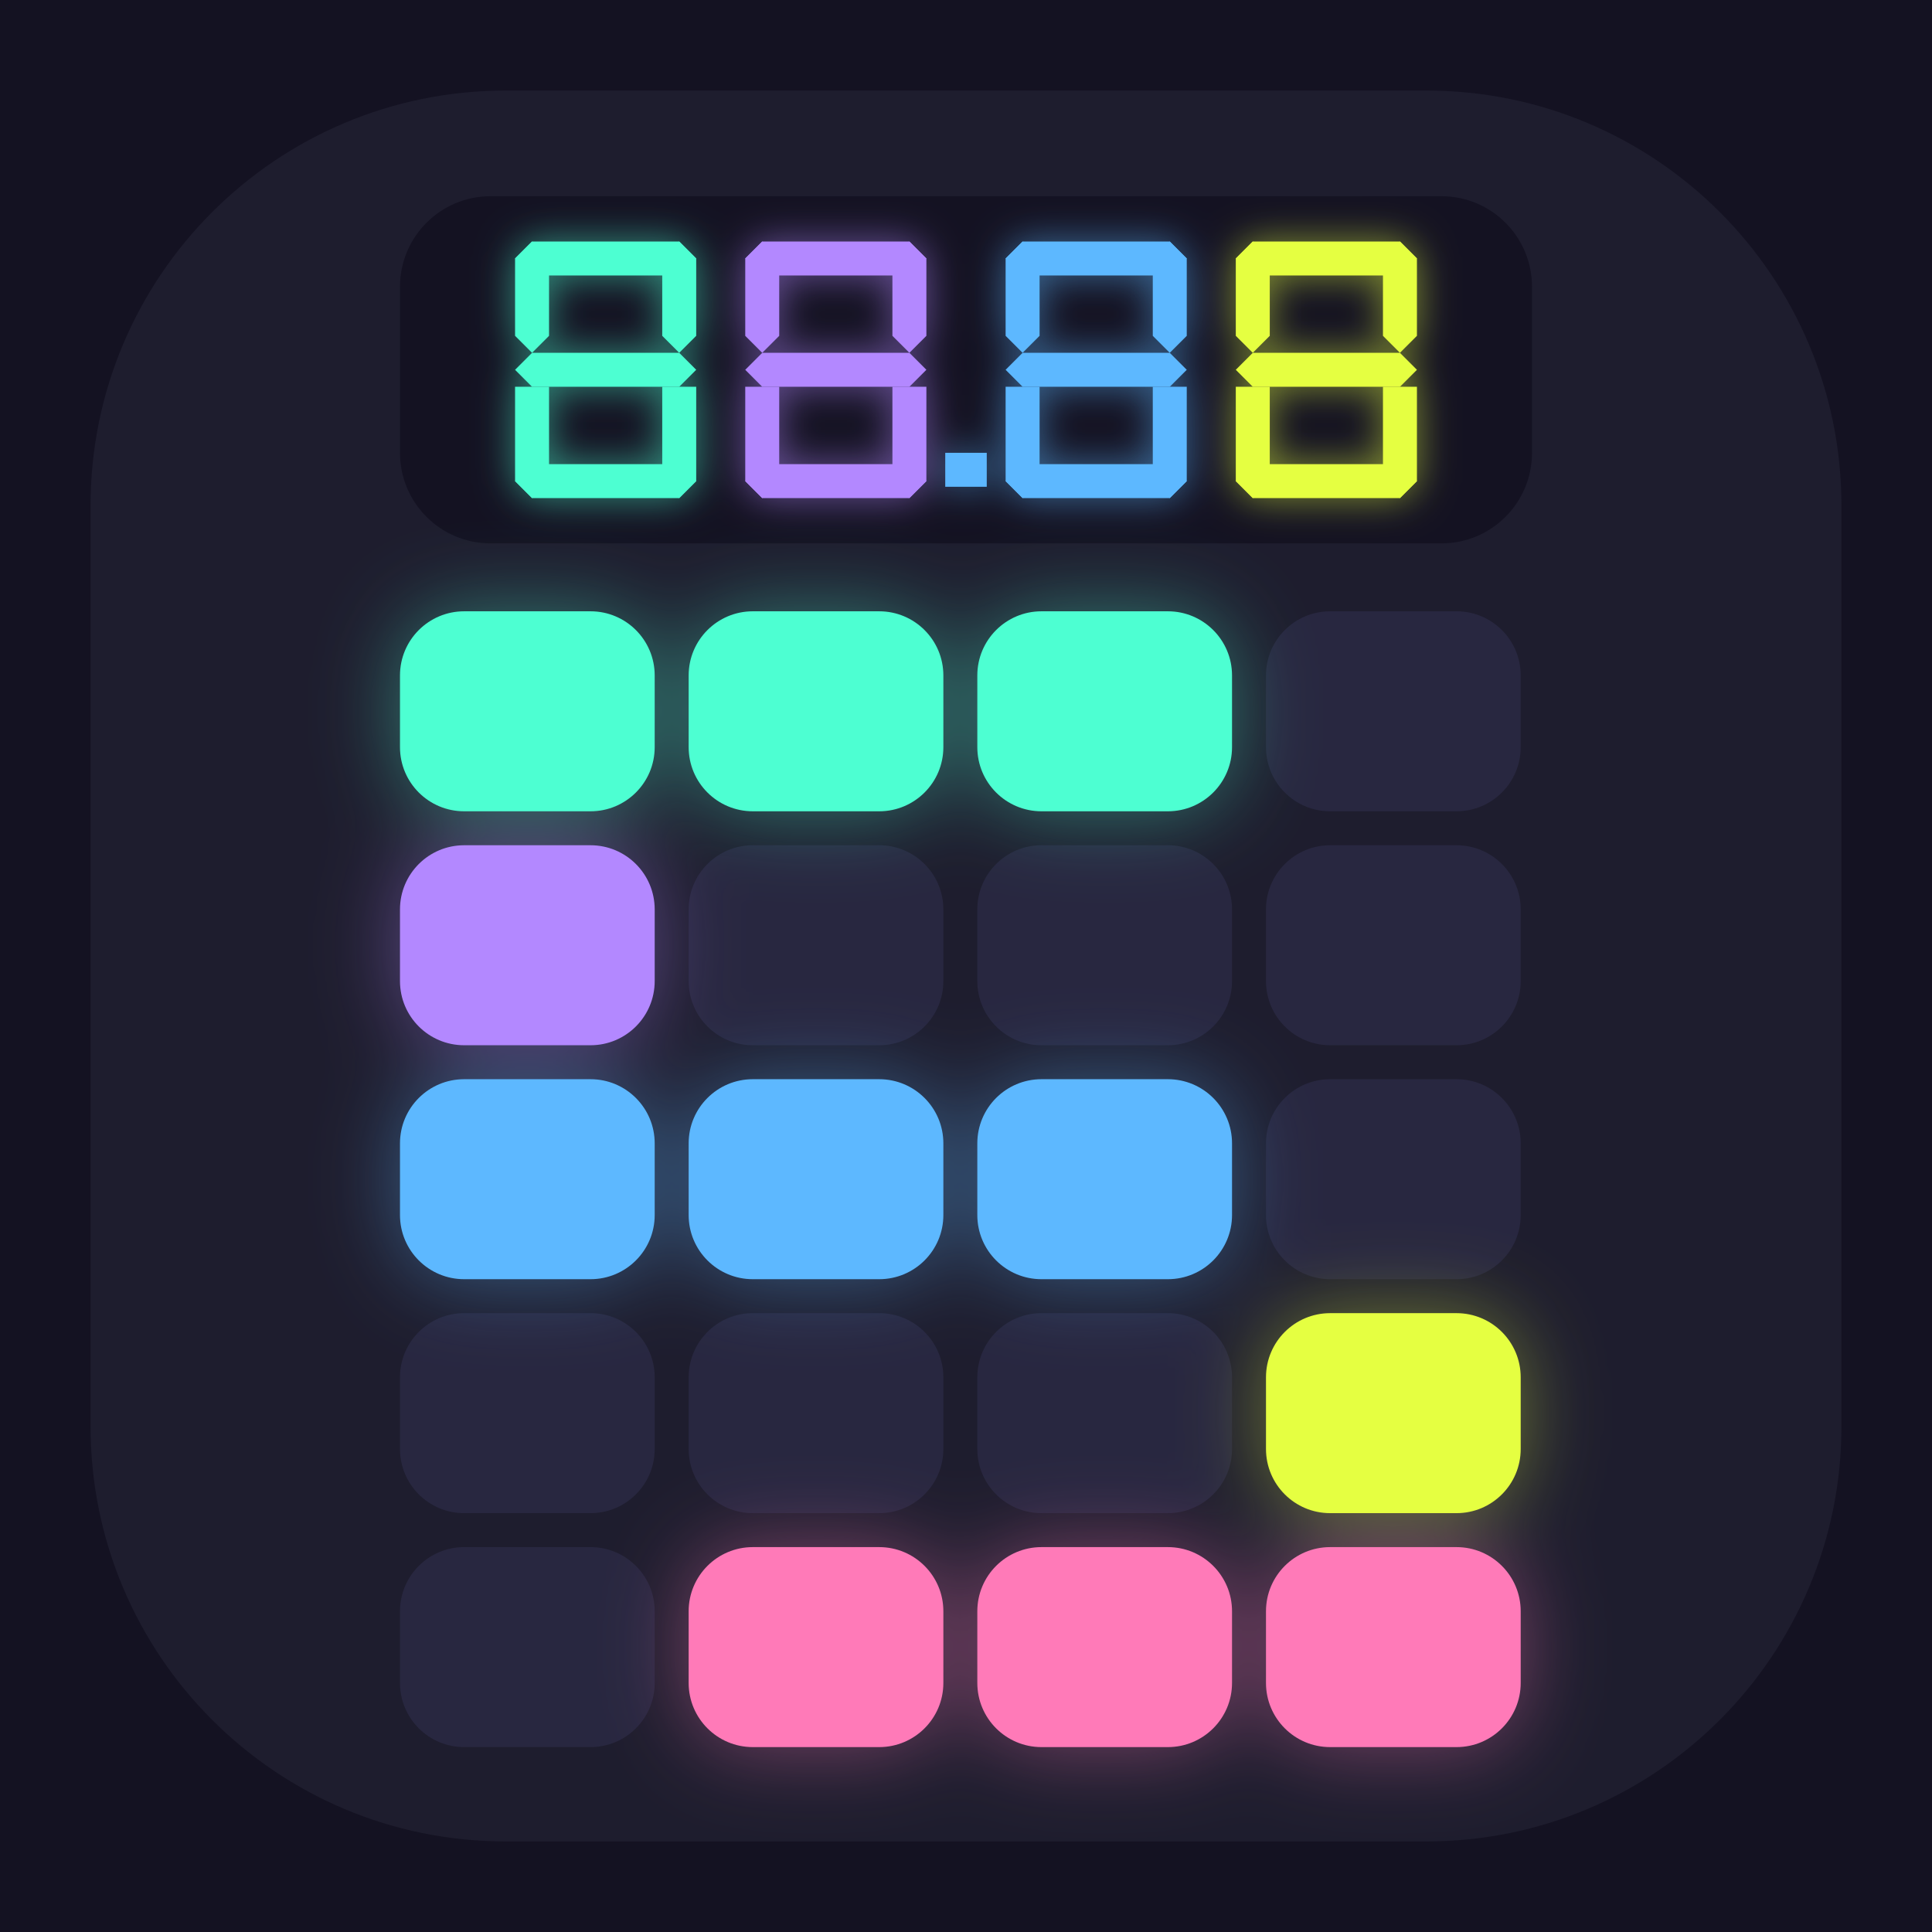
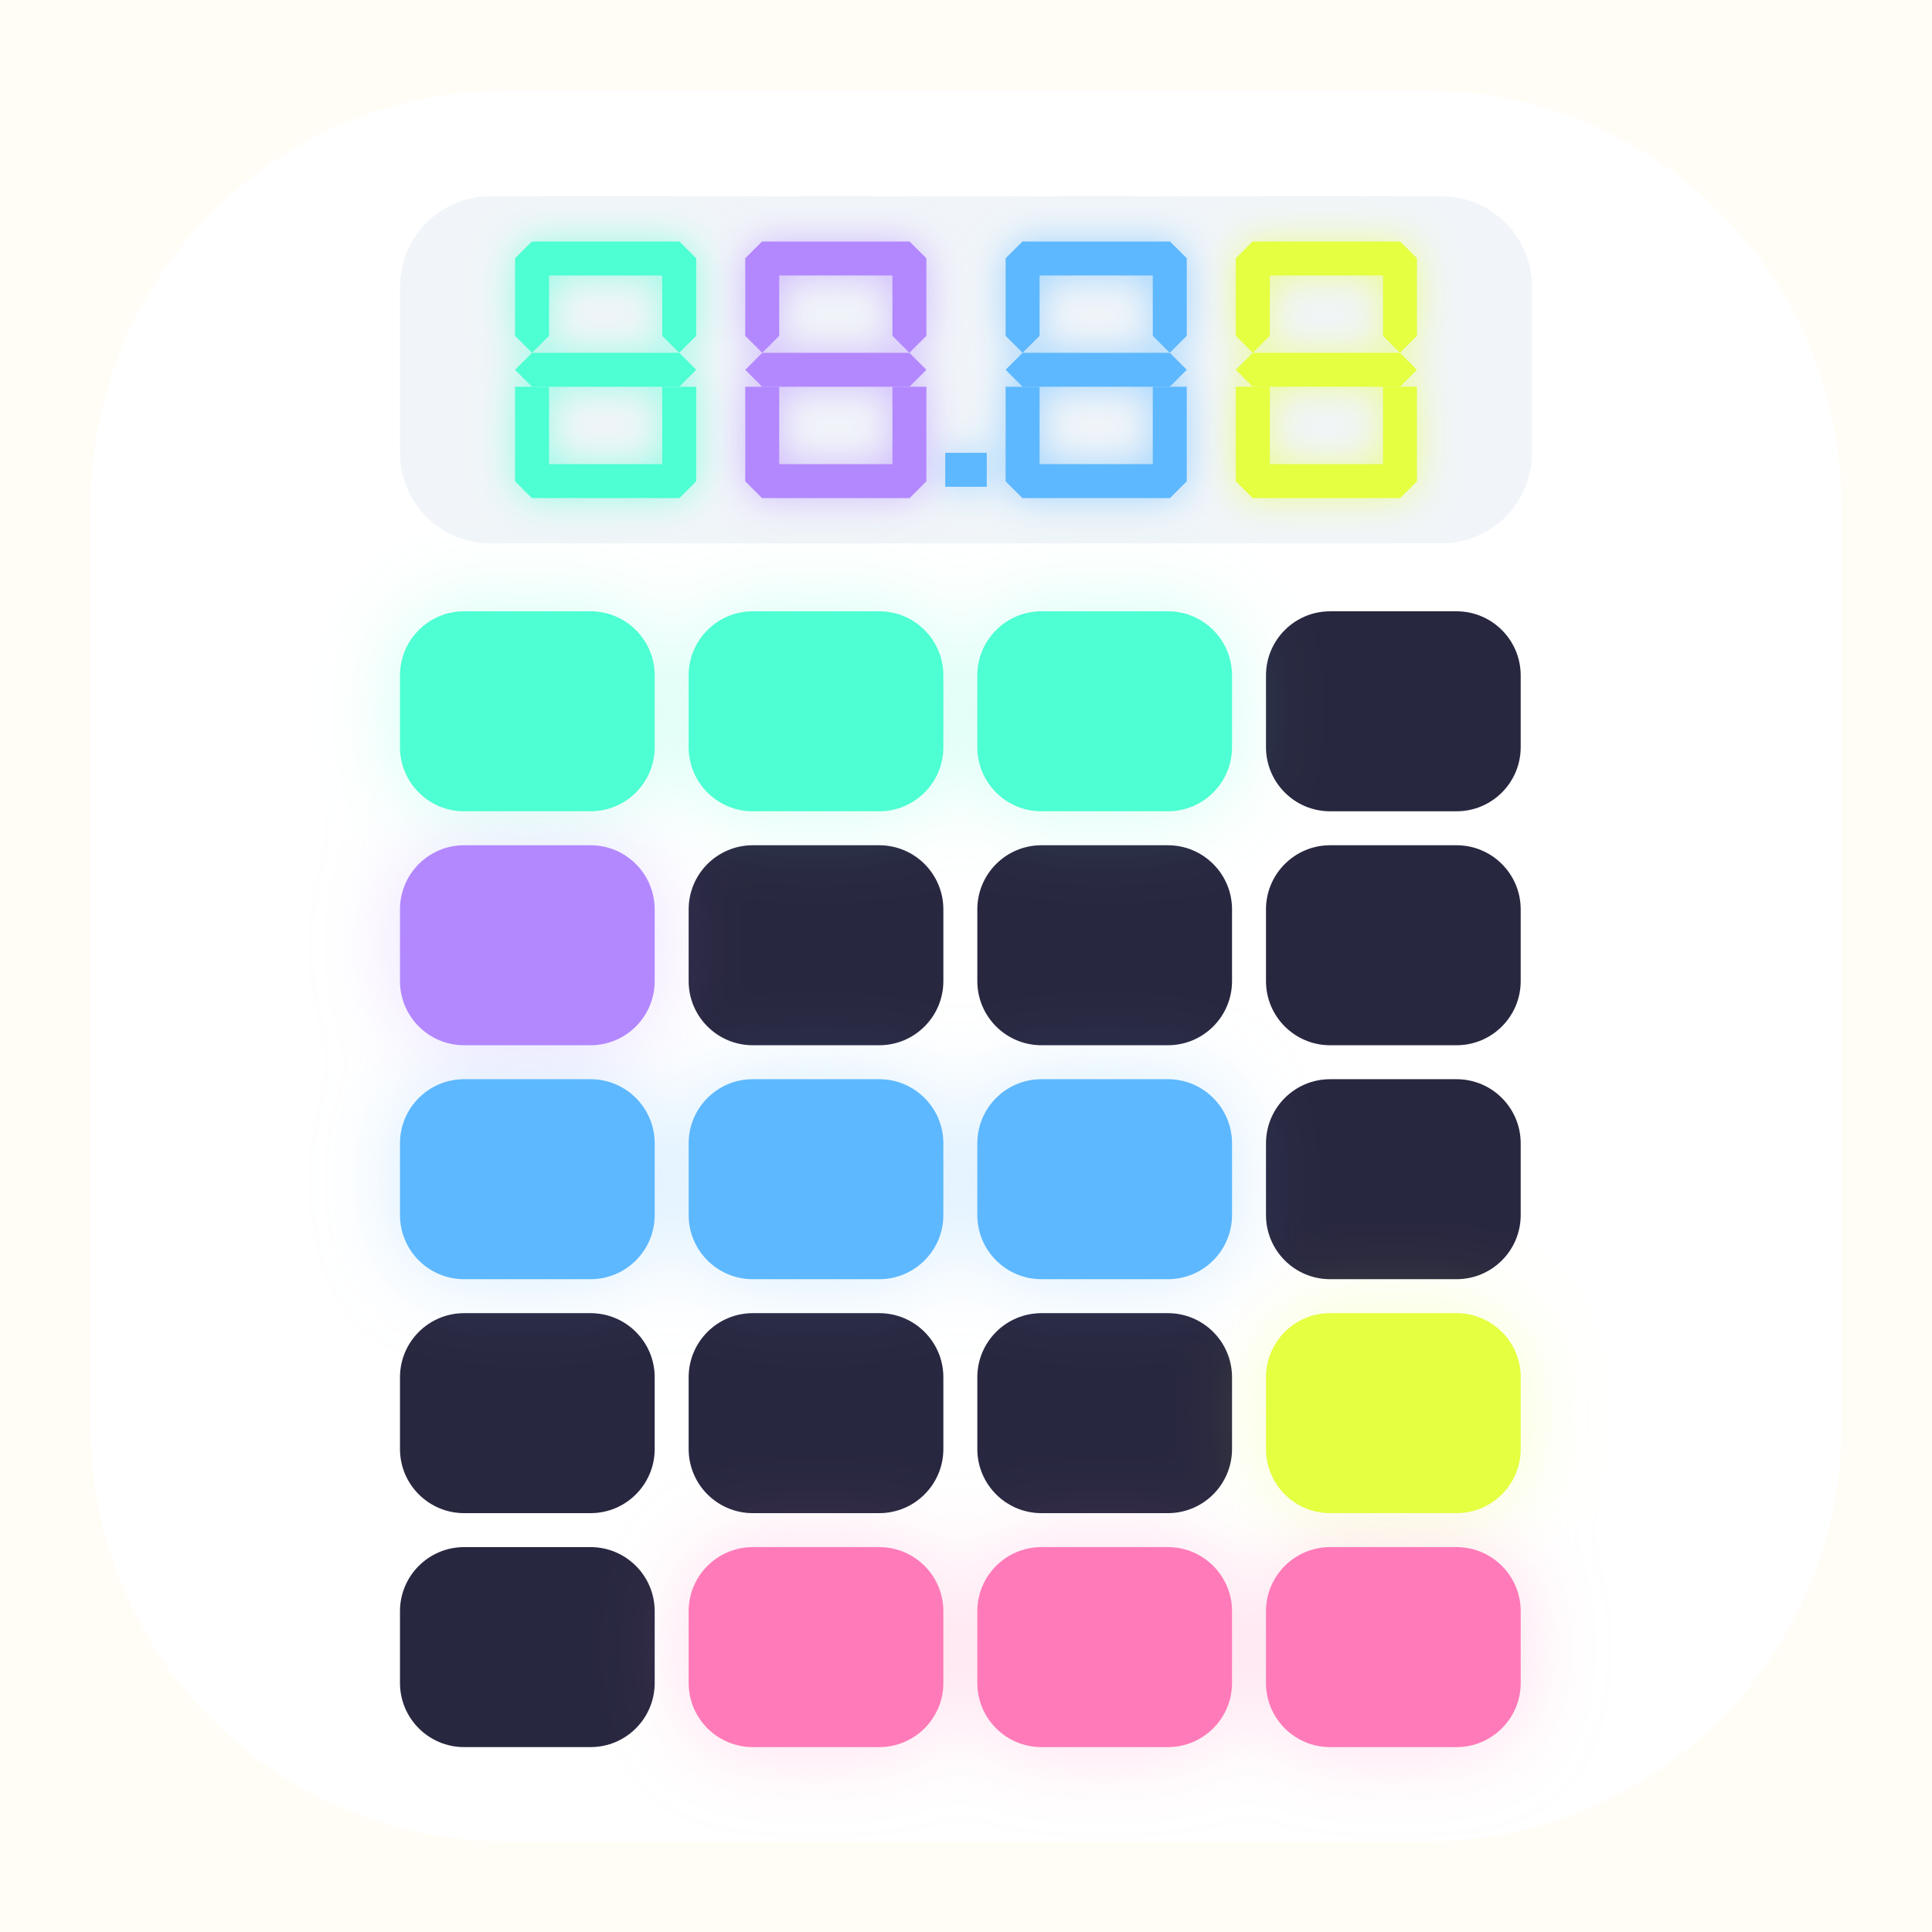
- <svg xmlns="http://www.w3.org/2000/svg" viewBox="0 0 1024 1024" width="1024" height="1024" role="img" aria-label="SuenMoney">
+ <svg xmlns="http://www.w3.org/2000/svg" viewBox="0 0 1024 1024" width="1024" height="1024" role="img" aria-label="SuenMoney（浅色版）">
  <defs>
    <filter id="glow" x="-30%" y="-30%" width="160%" height="160%">
      <feGaussianBlur stdDeviation="22" />
    </filter>
    <filter id="ledglow" x="-40%" y="-40%" width="180%" height="180%">
      <feGaussianBlur stdDeviation="10" />
    </filter>
    <g id="led">
      <polygon points="273,137.0 282.0,128 360.0,128 369,137.0 360.0,146 282.0,146" fill="#4DFFD2" />
      <polygon points="360.0,128 369,137.0 369,178.0 360.0,187.0 351,178.0 351,137.0" fill="#4DFFD2" />
      <polygon points="351,205.0 369,205.0 369,255.0 360.0,264.0 351,255.0" fill="#4DFFD2" />
      <polygon points="273,255.0 282.0,246 360.0,246 369,255.0 360.0,264 282.0,264" fill="#4DFFD2" />
      <polygon points="273,205.0 291,205.0 291,255.0 282.0,264.0 273,255.0" fill="#4DFFD2" />
      <polygon points="282.0,128 291,137.0 291,178.0 282.0,187.0 273,178.0 273,137.0" fill="#4DFFD2" />
      <polygon points="273,196.0 282.0,187.0 360.0,187.0 369,196.0 360.0,205.0 282.0,205.0" fill="#4DFFD2" />
      <polygon points="395,137.0 404.0,128 482.0,128 491,137.0 482.0,146 404.0,146" fill="#B388FF" />
      <polygon points="482.0,128 491,137.0 491,178.0 482.0,187.0 473,178.0 473,137.0" fill="#B388FF" />
      <polygon points="473,205.0 491,205.0 491,255.0 482.0,264.0 473,255.0" fill="#B388FF" />
      <polygon points="395,255.0 404.0,246 482.0,246 491,255.0 482.0,264 404.0,264" fill="#B388FF" />
      <polygon points="395,205.0 413,205.0 413,255.0 404.0,264.0 395,255.0" fill="#B388FF" />
      <polygon points="404.0,128 413,137.0 413,178.0 404.0,187.0 395,178.0 395,137.0" fill="#B388FF" />
      <polygon points="395,196.0 404.0,187.0 482.0,187.0 491,196.0 482.0,205.0 404.0,205.0" fill="#B388FF" />
      <rect x="501" y="240" width="22" height="18" fill="#5DB8FF" />
      <polygon points="533,137.0 542.0,128 620.0,128 629,137.0 620.0,146 542.0,146" fill="#5DB8FF" />
      <polygon points="620.0,128 629,137.0 629,178.0 620.0,187.0 611,178.0 611,137.0" fill="#5DB8FF" />
      <polygon points="611,205.0 629,205.0 629,255.0 620.0,264.0 611,255.0" fill="#5DB8FF" />
      <polygon points="533,255.0 542.0,246 620.0,246 629,255.0 620.0,264 542.0,264" fill="#5DB8FF" />
      <polygon points="533,205.0 551,205.0 551,255.0 542.0,264.0 533,255.0" fill="#5DB8FF" />
      <polygon points="542.0,128 551,137.0 551,178.0 542.0,187.0 533,178.0 533,137.0" fill="#5DB8FF" />
      <polygon points="533,196.0 542.0,187.0 620.0,187.0 629,196.0 620.0,205.0 542.0,205.0" fill="#5DB8FF" />
      <polygon points="655,137.0 664.0,128 742.0,128 751,137.0 742.0,146 664.0,146" fill="#E5FF41" />
      <polygon points="742.0,128 751,137.0 751,178.0 742.0,187.0 733,178.0 733,137.0" fill="#E5FF41" />
      <polygon points="733,205.0 751,205.0 751,255.0 742.0,264.0 733,255.0" fill="#E5FF41" />
      <polygon points="655,255.0 664.0,246 742.0,246 751,255.0 742.0,264 664.0,264" fill="#E5FF41" />
      <polygon points="655,205.0 673,205.0 673,255.0 664.0,264.0 655,255.0" fill="#E5FF41" />
      <polygon points="664.0,128 673,137.0 673,178.0 664.0,187.0 655,178.0 655,137.0" fill="#E5FF41" />
      <polygon points="655,196.0 664.0,187.0 742.0,187.0 751,196.0 742.0,205.0 664.0,205.0" fill="#E5FF41" />
    </g>
    <g id="led-sm">
      <polygon points="273,137.0 282.0,128 360.0,128 369,137.0 360.0,146 282.0,146" fill="#4DFFD2" />
      <polygon points="360.0,128 369,137.0 369,178.0 360.0,187.0 351,178.0 351,137.0" fill="#4DFFD2" />
      <polygon points="351,205.0 369,205.0 369,255.0 360.0,264.0 351,255.0" fill="#4DFFD2" />
      <polygon points="273,255.0 282.0,246 360.0,246 369,255.0 360.0,264 282.0,264" fill="#4DFFD2" />
      <polygon points="273,205.0 291,205.0 291,255.0 282.0,264.0 273,255.0" fill="#4DFFD2" />
      <polygon points="282.0,128 291,137.0 291,178.0 282.0,187.0 273,178.0 273,137.0" fill="#4DFFD2" />
      <polygon points="273,196.0 282.0,187.0 360.0,187.0 369,196.0 360.0,205.0 282.0,205.0" fill="#4DFFD2" />
      <polygon points="395,137.0 404.0,128 482.0,128 491,137.0 482.0,146 404.0,146" fill="#B388FF" />
      <polygon points="482.0,128 491,137.0 491,178.0 482.0,187.0 473,178.0 473,137.0" fill="#B388FF" />
      <polygon points="473,205.0 491,205.0 491,255.0 482.0,264.0 473,255.0" fill="#B388FF" />
      <polygon points="395,255.0 404.0,246 482.0,246 491,255.0 482.0,264 404.0,264" fill="#B388FF" />
      <polygon points="395,205.0 413,205.0 413,255.0 404.0,264.0 395,255.0" fill="#B388FF" />
      <polygon points="404.0,128 413,137.0 413,178.0 404.0,187.0 395,178.0 395,137.0" fill="#B388FF" />
      <polygon points="395,196.0 404.0,187.0 482.0,187.0 491,196.0 482.0,205.0 404.0,205.0" fill="#B388FF" />
      <rect x="501" y="240" width="22" height="18" fill="#5DB8FF" />
      <polygon points="533,137.0 542.0,128 620.0,128 629,137.0 620.0,146 542.0,146" fill="#5DB8FF" />
      <polygon points="620.0,128 629,137.0 629,178.0 620.0,187.0 611,178.0 611,137.0" fill="#5DB8FF" />
      <polygon points="611,205.0 629,205.0 629,255.0 620.0,264.0 611,255.0" fill="#5DB8FF" />
      <polygon points="533,255.0 542.0,246 620.0,246 629,255.0 620.0,264 542.0,264" fill="#5DB8FF" />
      <polygon points="533,205.0 551,205.0 551,255.0 542.0,264.0 533,255.0" fill="#5DB8FF" />
      <polygon points="542.0,128 551,137.0 551,178.0 542.0,187.0 533,178.0 533,137.0" fill="#5DB8FF" />
      <polygon points="533,196.0 542.0,187.0 620.0,187.0 629,196.0 620.0,205.0 542.0,205.0" fill="#5DB8FF" />
      <polygon points="655,137.0 664.0,128 742.0,128 751,137.0 742.0,146 664.0,146" fill="#E5FF41" />
      <polygon points="742.0,128 751,137.0 751,178.0 742.0,187.0 733,178.0 733,137.0" fill="#E5FF41" />
      <polygon points="733,205.0 751,205.0 751,255.0 742.0,264.0 733,255.0" fill="#E5FF41" />
      <polygon points="655,255.0 664.0,246 742.0,246 751,255.0 742.0,264 664.0,264" fill="#E5FF41" />
      <polygon points="655,205.0 673,205.0 673,255.0 664.0,264.0 655,255.0" fill="#E5FF41" />
      <polygon points="664.0,128 673,137.0 673,178.0 664.0,187.0 655,178.0 655,137.0" fill="#E5FF41" />
      <polygon points="655,196.0 664.0,187.0 742.0,187.0 751,196.0 742.0,205.0 664.0,205.0" fill="#E5FF41" />
    </g>
    <g id="led-mono">
      <polygon points="273,137.0 282.0,128 360.0,128 369,137.0 360.0,146 282.0,146" fill="#F2EFFA" />
      <polygon points="360.0,128 369,137.0 369,178.0 360.0,187.0 351,178.0 351,137.0" fill="#F2EFFA" />
      <polygon points="351,205.0 369,205.0 369,255.0 360.0,264.0 351,255.0" fill="#F2EFFA" />
      <polygon points="273,255.0 282.0,246 360.0,246 369,255.0 360.0,264 282.0,264" fill="#F2EFFA" />
      <polygon points="273,205.0 291,205.0 291,255.0 282.0,264.0 273,255.0" fill="#F2EFFA" />
      <polygon points="282.0,128 291,137.0 291,178.0 282.0,187.0 273,178.0 273,137.0" fill="#F2EFFA" />
      <polygon points="273,196.0 282.0,187.0 360.0,187.0 369,196.0 360.0,205.0 282.0,205.0" fill="#F2EFFA" />
      <polygon points="395,137.0 404.0,128 482.0,128 491,137.0 482.0,146 404.0,146" fill="#F2EFFA" />
      <polygon points="482.0,128 491,137.0 491,178.0 482.0,187.0 473,178.0 473,137.0" fill="#F2EFFA" />
      <polygon points="473,205.0 491,205.0 491,255.0 482.0,264.0 473,255.0" fill="#F2EFFA" />
      <polygon points="395,255.0 404.0,246 482.0,246 491,255.0 482.0,264 404.0,264" fill="#F2EFFA" />
      <polygon points="395,205.0 413,205.0 413,255.0 404.0,264.0 395,255.0" fill="#F2EFFA" />
      <polygon points="404.0,128 413,137.0 413,178.0 404.0,187.0 395,178.0 395,137.0" fill="#F2EFFA" />
      <polygon points="395,196.0 404.0,187.0 482.0,187.0 491,196.0 482.0,205.0 404.0,205.0" fill="#F2EFFA" />
      <rect x="501" y="240" width="22" height="18" fill="#F2EFFA" />
      <polygon points="533,137.0 542.0,128 620.0,128 629,137.0 620.0,146 542.0,146" fill="#F2EFFA" />
      <polygon points="620.0,128 629,137.0 629,178.0 620.0,187.0 611,178.0 611,137.0" fill="#F2EFFA" />
      <polygon points="611,205.0 629,205.0 629,255.0 620.0,264.0 611,255.0" fill="#F2EFFA" />
      <polygon points="533,255.0 542.0,246 620.0,246 629,255.0 620.0,264 542.0,264" fill="#F2EFFA" />
      <polygon points="533,205.0 551,205.0 551,255.0 542.0,264.0 533,255.0" fill="#F2EFFA" />
      <polygon points="542.0,128 551,137.0 551,178.0 542.0,187.0 533,178.0 533,137.0" fill="#F2EFFA" />
      <polygon points="533,196.0 542.0,187.0 620.0,187.0 629,196.0 620.0,205.0 542.0,205.0" fill="#F2EFFA" />
      <polygon points="655,137.0 664.0,128 742.0,128 751,137.0 742.0,146 664.0,146" fill="#F2EFFA" />
      <polygon points="742.0,128 751,137.0 751,178.0 742.0,187.0 733,178.0 733,137.0" fill="#F2EFFA" />
      <polygon points="733,205.0 751,205.0 751,255.0 742.0,264.0 733,255.0" fill="#F2EFFA" />
      <polygon points="655,255.0 664.0,246 742.0,246 751,255.0 742.0,264 664.0,264" fill="#F2EFFA" />
      <polygon points="655,205.0 673,205.0 673,255.0 664.0,264.0 655,255.0" fill="#F2EFFA" />
      <polygon points="664.0,128 673,137.0 673,178.0 664.0,187.0 655,178.0 655,137.0" fill="#F2EFFA" />
      <polygon points="655,196.0 664.0,187.0 742.0,187.0 751,196.0 742.0,205.0 664.0,205.0" fill="#F2EFFA" />
    </g>
    <g id="lit">
      <rect x="212" y="324" width="135" height="106" rx="34" fill="#4DFFD2" />
      <rect x="365" y="324" width="135" height="106" rx="34" fill="#4DFFD2" />
      <rect x="518" y="324" width="135" height="106" rx="34" fill="#4DFFD2" />
      <rect x="212" y="448" width="135" height="106" rx="34" fill="#B388FF" />
      <rect x="212" y="572" width="135" height="106" rx="34" fill="#5DB8FF" />
      <rect x="365" y="572" width="135" height="106" rx="34" fill="#5DB8FF" />
      <rect x="518" y="572" width="135" height="106" rx="34" fill="#5DB8FF" />
      <rect x="671" y="696" width="135" height="106" rx="34" fill="#E5FF41" />
      <rect x="365" y="820" width="135" height="106" rx="34" fill="#FF7AB8" />
      <rect x="518" y="820" width="135" height="106" rx="34" fill="#FF7AB8" />
      <rect x="671" y="820" width="135" height="106" rx="34" fill="#FF7AB8" />
    </g>
    <g id="dim">
      <rect x="671" y="324" width="135" height="106" rx="34" fill="#282740" />
      <rect x="365" y="448" width="135" height="106" rx="34" fill="#282740" />
      <rect x="518" y="448" width="135" height="106" rx="34" fill="#282740" />
      <rect x="671" y="448" width="135" height="106" rx="34" fill="#282740" />
      <rect x="671" y="572" width="135" height="106" rx="34" fill="#282740" />
      <rect x="212" y="696" width="135" height="106" rx="34" fill="#282740" />
      <rect x="365" y="696" width="135" height="106" rx="34" fill="#282740" />
      <rect x="518" y="696" width="135" height="106" rx="34" fill="#282740" />
      <rect x="212" y="820" width="135" height="106" rx="34" fill="#282740" />
    </g>
    <g id="mono-lit">
      <rect x="212" y="324" width="135" height="106" rx="34" fill="#F2EFFA" />
      <rect x="365" y="324" width="135" height="106" rx="34" fill="#F2EFFA" />
      <rect x="518" y="324" width="135" height="106" rx="34" fill="#F2EFFA" />
      <rect x="212" y="448" width="135" height="106" rx="34" fill="#F2EFFA" />
      <rect x="212" y="572" width="135" height="106" rx="34" fill="#F2EFFA" />
      <rect x="365" y="572" width="135" height="106" rx="34" fill="#F2EFFA" />
      <rect x="518" y="572" width="135" height="106" rx="34" fill="#F2EFFA" />
      <rect x="671" y="696" width="135" height="106" rx="34" fill="#F2EFFA" />
      <rect x="365" y="820" width="135" height="106" rx="34" fill="#F2EFFA" />
      <rect x="518" y="820" width="135" height="106" rx="34" fill="#F2EFFA" />
      <rect x="671" y="820" width="135" height="106" rx="34" fill="#F2EFFA" />
    </g>
    <g id="mono-dim">
      <rect x="671" y="324" width="135" height="106" rx="34" fill="#F2EFFA" />
      <rect x="365" y="448" width="135" height="106" rx="34" fill="#F2EFFA" />
      <rect x="518" y="448" width="135" height="106" rx="34" fill="#F2EFFA" />
      <rect x="671" y="448" width="135" height="106" rx="34" fill="#F2EFFA" />
      <rect x="671" y="572" width="135" height="106" rx="34" fill="#F2EFFA" />
      <rect x="212" y="696" width="135" height="106" rx="34" fill="#F2EFFA" />
      <rect x="365" y="696" width="135" height="106" rx="34" fill="#F2EFFA" />
      <rect x="518" y="696" width="135" height="106" rx="34" fill="#F2EFFA" />
      <rect x="212" y="820" width="135" height="106" rx="34" fill="#F2EFFA" />
    </g>
  </defs>
-   <rect width="1024" height="1024" fill="#141222" />
-   <rect x="48" y="48" width="928" height="928" rx="220" fill="#1E1D2E" />
-   <rect x="212" y="104" width="600" height="184" rx="48" fill="#141222" />
+   <rect width="1024" height="1024" fill="#FFFDF5" />
+   <rect x="48" y="48" width="928" height="928" rx="220" fill="#FFFFFF" />
+   <rect x="212" y="104" width="600" height="184" rx="48" fill="#F1F5F9" />
  <use href="#led" filter="url(#ledglow)" opacity=".55" />
  <use href="#led" />
  <use href="#dim" />
-   <use href="#lit" filter="url(#glow)" opacity=".40" />
+   <use href="#lit" filter="url(#glow)" opacity=".25" />
  <use href="#lit" />
</svg>
